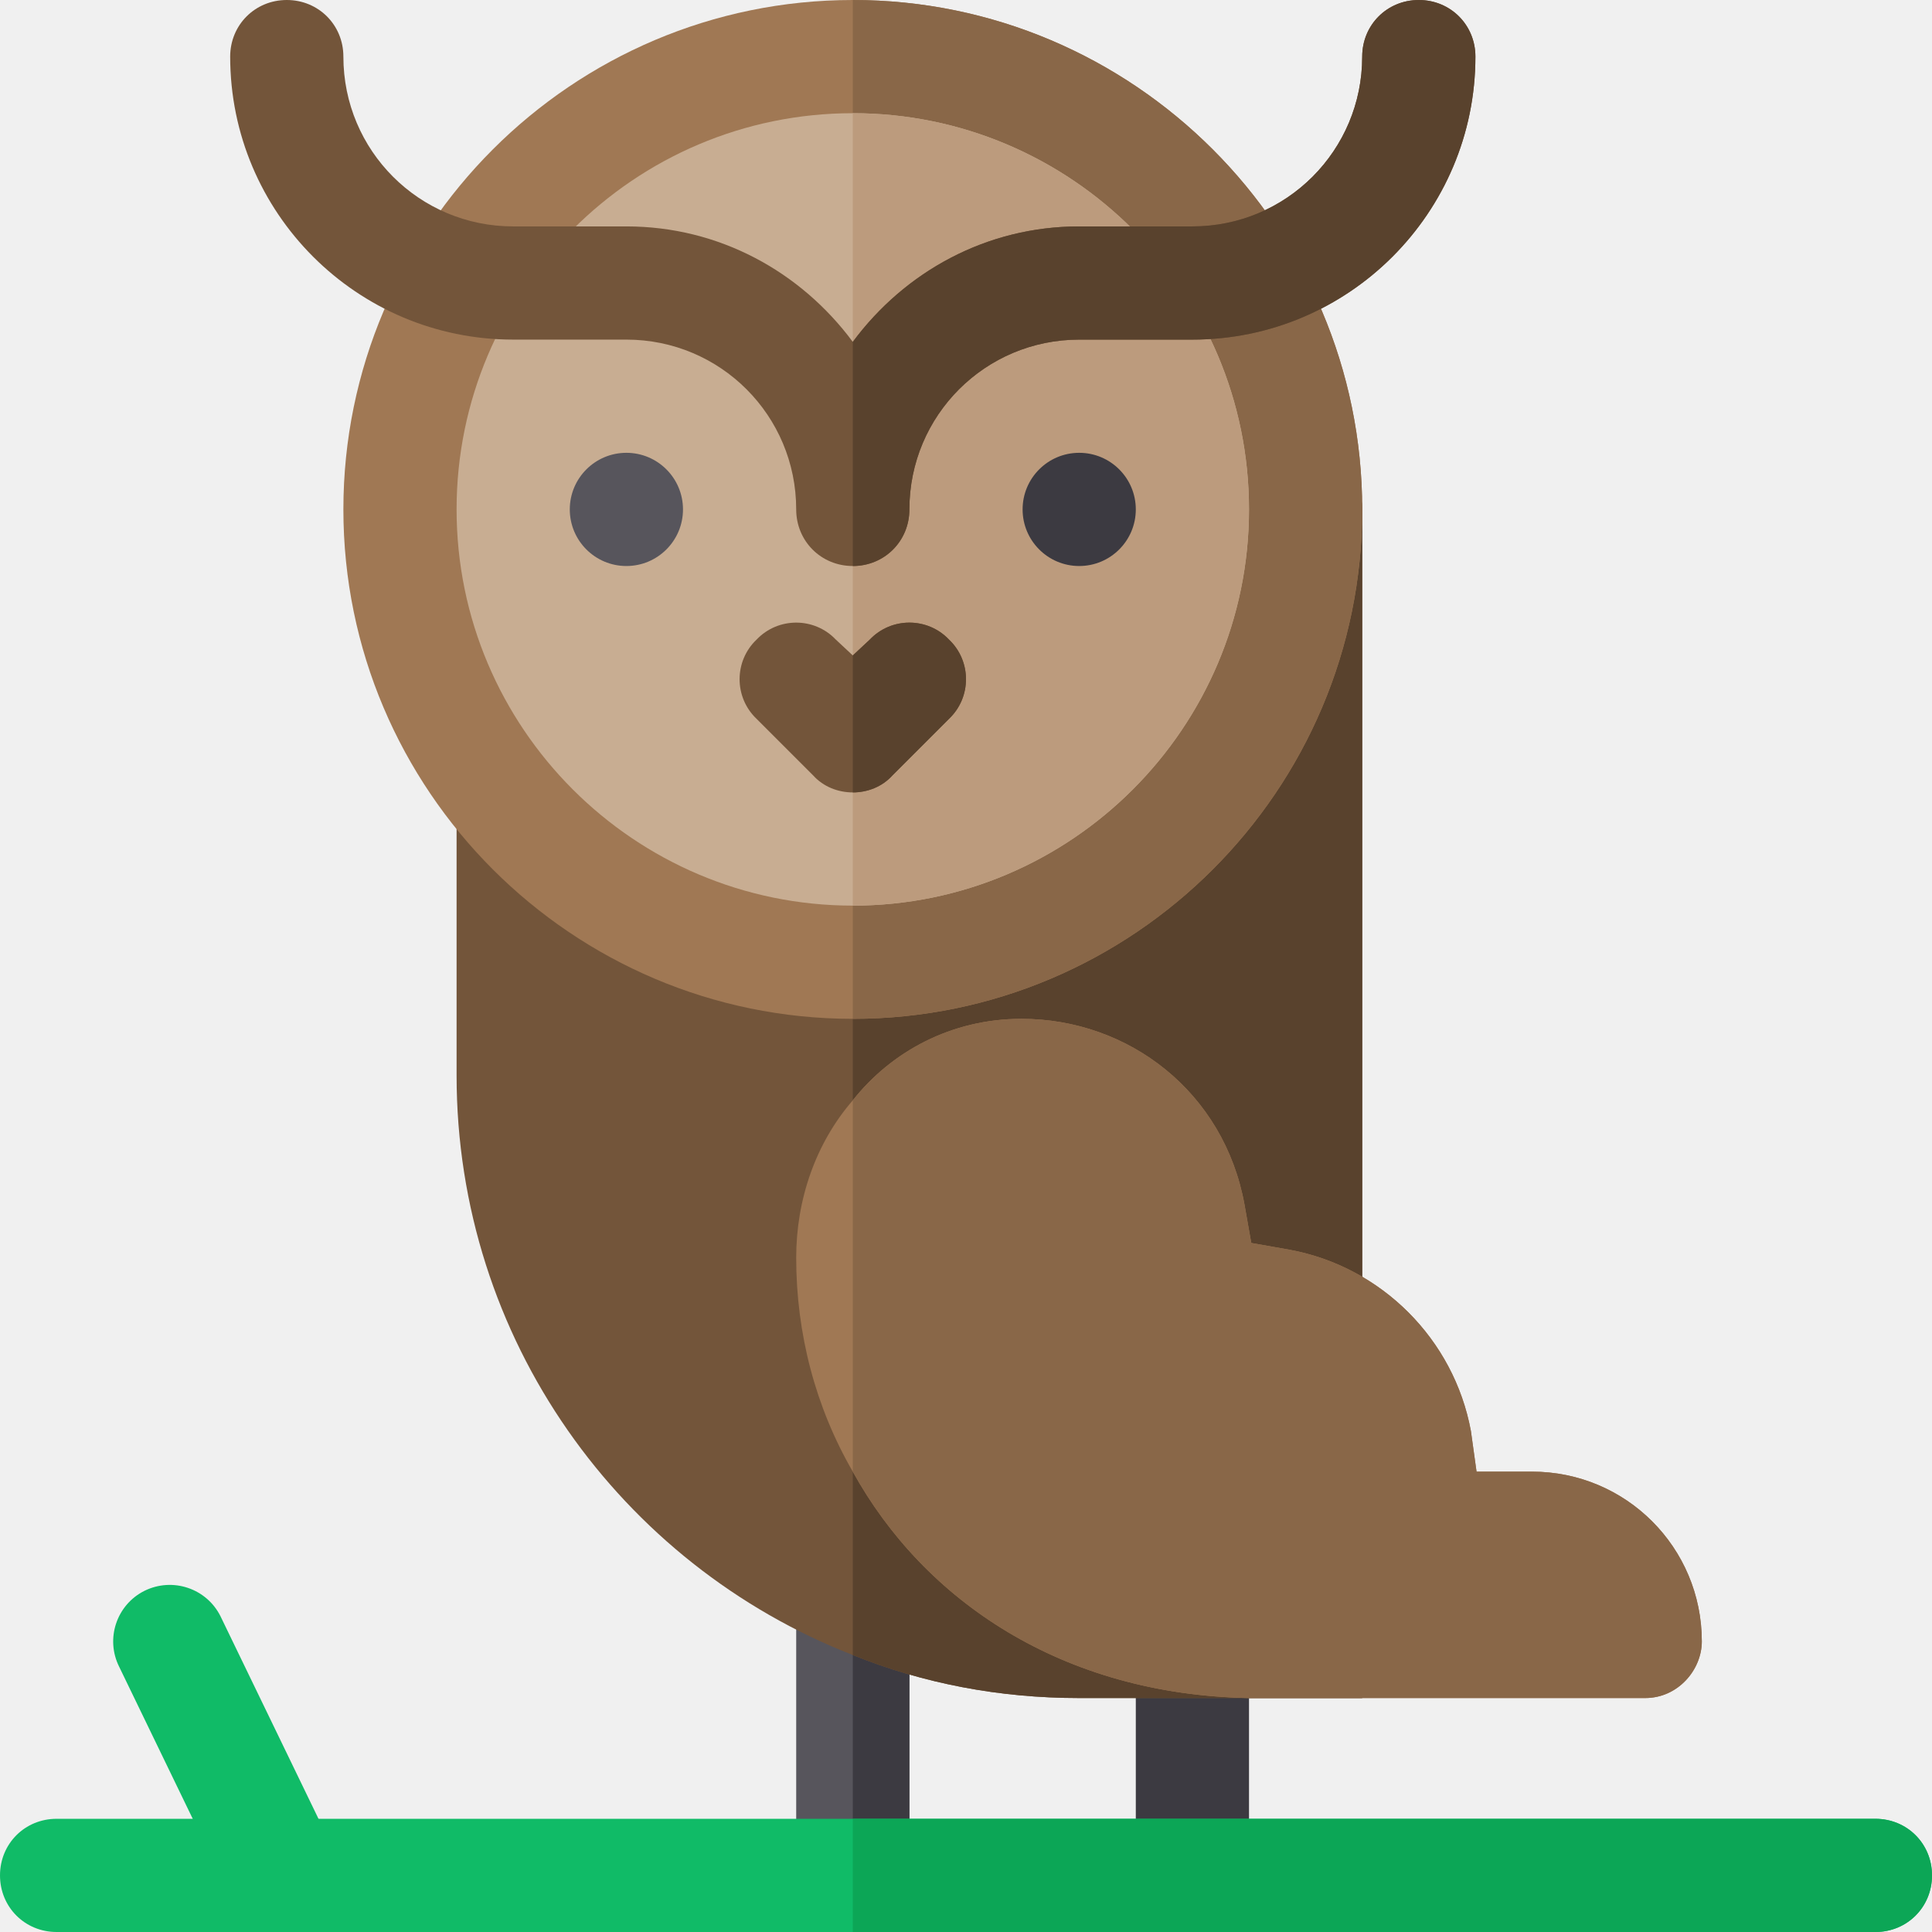
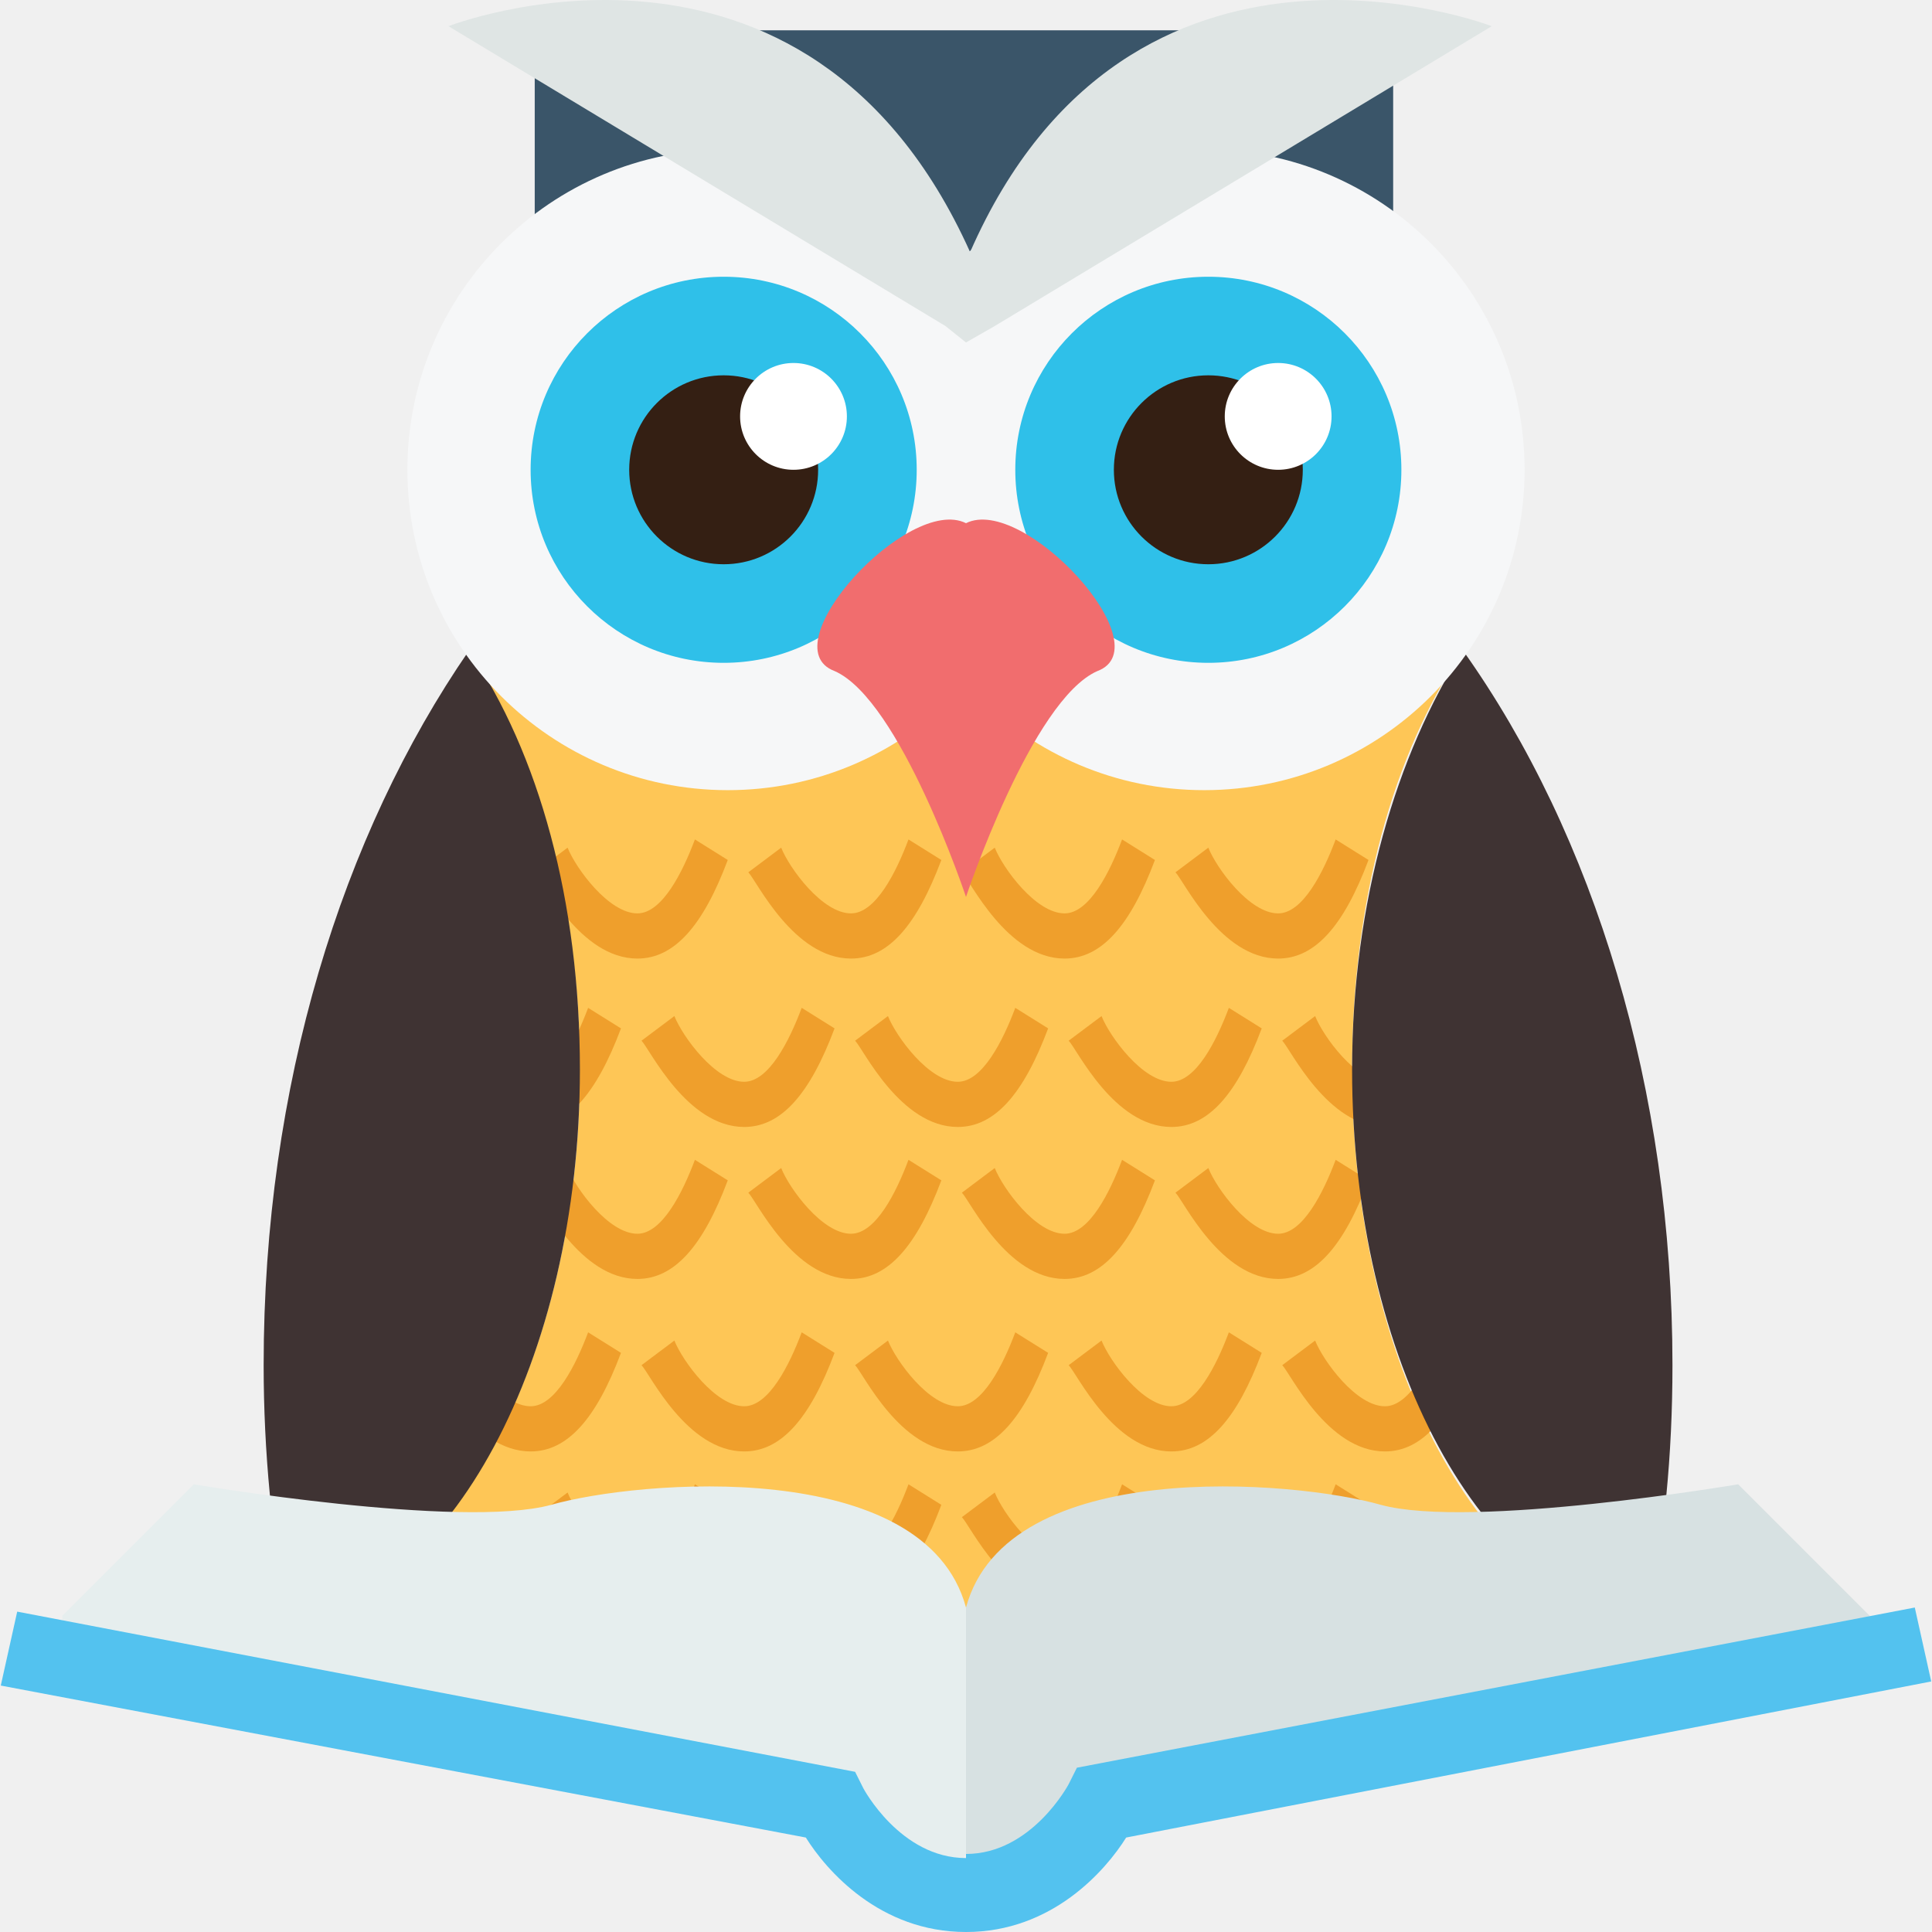
- <svg xmlns="http://www.w3.org/2000/svg" version="1.1" id="Capa_1" x="0px" y="0px" viewBox="0 0 512 512" style="enable-background:new 0 0 512 512;" xml:space="preserve">
-   <path style="fill:#3C3A41;" d="M316,512c-8.291,0-15-6.709-15-15v-62c0-8.291,6.709-15,15-15s15,6.709,15,15v62  C331,505.291,324.291,512,316,512z" />
-   <path style="fill:#57555C;" d="M241,422.399V497c0,8.399-6.599,15-15,15s-15-6.601-15-15v-74.601c0-8.099,6.599-15,15-15  S241,414.3,241,422.399z" />
-   <path style="fill:#3C3A41;" d="M241,422.399V497c0,8.399-6.599,15-15,15V407.399C234.401,407.399,241,414.3,241,422.399z" />
-   <path style="fill:#73553A;" d="M346,120l-120,45.3l-90,34.199c-8.401,0-15,6.601-15,15V285c0,69.899,43.5,129.6,105,153.6  c18.6,7.5,38.699,11.4,60,11.4h75V135C361,126.599,354.401,120,346,120z" />
-   <path style="fill:#59422D;" d="M361,135v315h-75c-21.301,0-41.4-3.9-60-11.4V165.3L346,120C354.401,120,361,126.599,361,135z" />
-   <path style="fill:#A07854;" d="M226,0C151.601,0,91,60.599,91,135c0,74.399,60.601,135,135,135s135-60.601,135-135  C361,60.599,300.399,0,226,0z" />
-   <path style="fill:#896748;" d="M361,135c0,74.399-60.601,135-135,135V0C300.399,0,361,60.599,361,135z" />
-   <path style="fill:#C8AD92;" d="M226,240c-57.891,0-105-47.109-105-105S168.109,30,226,30s105,47.109,105,105S283.891,240,226,240z" />
-   <path style="fill:#BC9B7D;" d="M331,135c0-57.891-47.109-105-105-105v210C283.891,240,331,192.891,331,135z" />
-   <path style="fill:#10BB67;" d="M75.015,512c-5.508,0-10.796-3.032-13.433-8.291l-30-62c-3.706-7.412-0.703-16.421,6.709-20.127  c7.427-3.662,16.406-0.688,20.127,6.709l30,62c3.706,7.412,0.703,16.421-6.709,20.127C79.556,511.487,77.271,512,75.015,512z" />
-   <path style="fill:#73553A;" d="M251.499,190.499l-15,15C233.8,208.5,229.9,210,226,210s-7.8-1.5-10.499-4.501l-15-15  c-6-5.7-6-15.3,0-21c5.7-5.999,15.298-5.999,20.999,0l4.501,4.2l4.501-4.2c5.7-5.999,15.298-5.999,20.999,0  C257.5,175.199,257.5,184.799,251.499,190.499z" />
-   <circle style="fill:#3C3A41;" cx="286" cy="135" r="15" />
-   <circle style="fill:#57555C;" cx="166" cy="135" r="15" />
-   <path style="fill:#73553A;" d="M391,15c0,41.4-33.6,75-75,75h-30c-24.901,0-45,20.099-45,45c0,8.399-6.599,15-15,15s-15-6.601-15-15  c0-24.901-20.099-45-45-45h-30c-41.4,0-75-33.6-75-75c0-8.401,6.599-15,15-15s15,6.599,15,15c0,24.899,20.099,45,45,45h30  c24.6,0,46.199,11.999,60,30.599C239.801,71.999,261.4,60,286,60h30c24.901,0,45-20.101,45-45c0-8.401,6.599-15,15-15  S391,6.599,391,15z" />
-   <path style="fill:#A07854;" d="M451,435c0,7.5-6.301,15-15,15H331c-49.501-0.901-86.1-25.8-105-60c-9.901-17.1-15-36.601-15-56.7  c0-15.3,5.099-30.3,15-41.7c10.201-12.9,26.1-21.599,44.7-21.599c28.5,0,53.701,19.499,59.101,49.2l1.8,10.199l10.199,1.8  c24.3,4.501,43.5,23.699,48.001,48.001l1.5,10.8H406C430.901,390,451,410.099,451,435z" />
-   <path style="fill:#896748;" d="M451,435c0,7.5-6.301,15-15,15H331c-49.501-0.901-86.1-25.8-105-60v-98.401  c10.201-12.9,26.1-21.599,44.7-21.599c28.5,0,53.701,19.499,59.101,49.2l1.8,10.199l10.199,1.8  c24.3,4.501,43.5,23.699,48.001,48.001l1.5,10.8H406C430.901,390,451,410.099,451,435z" />
+ <svg xmlns="http://www.w3.org/2000/svg" version="1.1" id="Layer_1" x="0px" y="0px" viewBox="0 0 501.737 501.737" style="enable-background:new 0 0 501.737 501.737;" xml:space="preserve">
+   <path style="fill:#FEC656;" d="M427.935,421.737L427.935,421.737c-42.667-5.333-76.8-67.2-76.8-144  c0-43.733,10.667-82.133,28.8-108.8c-33.067-46.933-78.933-76.8-129.067-76.8s-96,29.867-129.067,76.8  c17.067,26.667,28.8,65.067,28.8,108.8c0,75.733-34.133,137.6-76.8,142.933l0,0h354.133V421.737z" />
  <g>
-     <path style="fill:#59422D;" d="M251.499,169.499c6,5.7,6,15.3,0,21l-15,15C233.8,208.5,229.9,210,226,210v-36.301l4.501-4.2   C236.201,163.5,245.799,163.5,251.499,169.499z" />
-     <path style="fill:#59422D;" d="M391,15c0,41.4-33.6,75-75,75h-30c-24.901,0-45,20.099-45,45c0,8.399-6.599,15-15,15V90.599   C239.801,71.999,261.4,60,286,60h30c24.901,0,45-20.101,45-45c0-8.401,6.599-15,15-15S391,6.599,391,15z" />
+     <path style="fill:#EF9F2C;" d="M165.535,332.137c-14.933,0-24.533-20.267-26.667-22.4l8.533-6.4   c2.133,5.333,10.667,17.067,18.133,17.067c6.4,0,11.733-10.667,14.933-19.2l8.533,5.333   C182.602,323.603,175.135,332.137,165.535,332.137C166.602,332.137,166.602,332.137,165.535,332.137z" />
+     <path style="fill:#EF9F2C;" d="M221.002,332.137c-14.933,0-24.533-20.267-26.667-22.4l8.533-6.4   c2.133,5.333,10.667,17.067,18.133,17.067c6.4,0,11.733-10.667,14.933-19.2l8.533,5.333   C238.068,323.603,230.602,332.137,221.002,332.137C222.068,332.137,222.068,332.137,221.002,332.137z" />
+     <path style="fill:#EF9F2C;" d="M276.468,332.137c-14.933,0-24.533-20.267-26.667-22.4l8.533-6.4   c2.133,5.333,10.667,17.067,18.133,17.067c6.4,0,11.733-10.667,14.933-19.2l8.533,5.333   C293.535,323.603,286.068,332.137,276.468,332.137C277.535,332.137,277.535,332.137,276.468,332.137z" />
+     <path style="fill:#EF9F2C;" d="M331.935,332.137c-14.933,0-24.533-20.267-26.667-22.4l8.533-6.4   c2.133,5.333,10.667,17.067,18.133,17.067c6.4,0,11.733-10.667,14.933-19.2l8.533,5.333   C349.002,323.603,341.535,332.137,331.935,332.137C333.002,332.137,333.002,332.137,331.935,332.137z" />
+     <path style="fill:#EF9F2C;" d="M137.802,292.67c-14.933,0-24.533-20.267-26.667-22.4l8.533-6.4   c2.133,5.333,10.667,17.067,18.133,17.067c6.4,0,11.733-10.667,14.933-19.2l8.533,5.333   C154.868,284.137,147.402,292.67,137.802,292.67C138.868,292.67,138.868,292.67,137.802,292.67z" />
+     <path style="fill:#EF9F2C;" d="M193.268,292.67c-14.933,0-24.533-20.267-26.667-22.4l8.533-6.4   c2.133,5.333,10.667,17.067,18.133,17.067c6.4,0,11.733-10.667,14.933-19.2l8.533,5.333   C210.335,284.137,202.868,292.67,193.268,292.67C194.335,292.67,194.335,292.67,193.268,292.67z" />
+     <path style="fill:#EF9F2C;" d="M248.735,292.67c-14.933,0-24.533-20.267-26.667-22.4l8.533-6.4   c2.133,5.333,10.667,17.067,18.133,17.067c6.4,0,11.733-10.667,14.933-19.2l8.533,5.333   C265.802,284.137,258.335,292.67,248.735,292.67C249.802,292.67,249.802,292.67,248.735,292.67z" />
+     <path style="fill:#EF9F2C;" d="M304.202,292.67c-14.933,0-24.533-20.267-26.667-22.4l8.533-6.4   c2.133,5.333,10.667,17.067,18.133,17.067c6.4,0,11.733-10.667,14.933-19.2l8.533,5.333   C321.268,284.137,313.802,292.67,304.202,292.67C305.268,292.67,305.268,292.67,304.202,292.67z" />
+     <path style="fill:#EF9F2C;" d="M359.668,292.67c-14.933,0-24.533-20.267-26.667-22.4l8.533-6.4   c2.133,5.333,10.667,17.067,18.133,17.067c6.4,0,11.733-10.667,14.933-19.2l8.533,5.333   C376.735,284.137,369.268,292.67,359.668,292.67C360.735,292.67,360.735,292.67,359.668,292.67z" />
+     <path style="fill:#EF9F2C;" d="M165.535,416.403c-14.933,0-24.533-20.267-26.667-22.4l8.533-6.4   c2.133,5.333,10.667,17.067,18.133,17.067c6.4,0,11.733-10.667,14.933-19.2l8.533,5.333   C182.602,407.87,175.135,416.403,165.535,416.403C166.602,416.403,166.602,416.403,165.535,416.403z" />
+     <path style="fill:#EF9F2C;" d="M221.002,416.403c-14.933,0-24.533-20.267-26.667-22.4l8.533-6.4   c2.133,5.333,10.667,17.067,18.133,17.067c6.4,0,11.733-10.667,14.933-19.2l8.533,5.333   C238.068,407.87,230.602,416.403,221.002,416.403C222.068,416.403,222.068,416.403,221.002,416.403z" />
+     <path style="fill:#EF9F2C;" d="M276.468,416.403c-14.933,0-24.533-20.267-26.667-22.4l8.533-6.4   c2.133,5.333,10.667,17.067,18.133,17.067c6.4,0,11.733-10.667,14.933-19.2l8.533,5.333   C293.535,407.87,286.068,416.403,276.468,416.403C277.535,416.403,277.535,416.403,276.468,416.403z" />
+     <path style="fill:#EF9F2C;" d="M331.935,416.403c-14.933,0-24.533-20.267-26.667-22.4l8.533-6.4   c2.133,5.333,10.667,17.067,18.133,17.067c6.4,0,11.733-10.667,14.933-19.2l8.533,5.333   C349.002,407.87,341.535,416.403,331.935,416.403C333.002,416.403,333.002,416.403,331.935,416.403z" />
+     <path style="fill:#EF9F2C;" d="M165.535,248.937c-14.933,0-24.533-20.267-26.667-22.4l8.533-6.4   c2.133,5.333,10.667,17.067,18.133,17.067c6.4,0,11.733-10.667,14.933-19.2l8.533,5.333   C182.602,240.403,175.135,248.937,165.535,248.937C166.602,248.937,166.602,248.937,165.535,248.937z" />
+     <path style="fill:#EF9F2C;" d="M221.002,248.937c-14.933,0-24.533-20.267-26.667-22.4l8.533-6.4   c2.133,5.333,10.667,17.067,18.133,17.067c6.4,0,11.733-10.667,14.933-19.2l8.533,5.333   C238.068,240.403,230.602,248.937,221.002,248.937C222.068,248.937,222.068,248.937,221.002,248.937z" />
+     <path style="fill:#EF9F2C;" d="M276.468,248.937c-14.933,0-24.533-20.267-26.667-22.4l8.533-6.4   c2.133,5.333,10.667,17.067,18.133,17.067c6.4,0,11.733-10.667,14.933-19.2l8.533,5.333   C293.535,240.403,286.068,248.937,276.468,248.937C277.535,248.937,277.535,248.937,276.468,248.937z" />
+     <path style="fill:#EF9F2C;" d="M331.935,248.937c-14.933,0-24.533-20.267-26.667-22.4l8.533-6.4   c2.133,5.333,10.667,17.067,18.133,17.067c6.4,0,11.733-10.667,14.933-19.2l8.533,5.333   C349.002,240.403,341.535,248.937,331.935,248.937C333.002,248.937,333.002,248.937,331.935,248.937z" />
+     <path style="fill:#EF9F2C;" d="M137.802,376.937c-14.933,0-24.533-20.267-26.667-22.4l8.533-6.4   c2.133,5.333,10.667,17.067,18.133,17.067c6.4,0,11.733-10.667,14.933-19.2l8.533,5.333   C154.868,368.403,147.402,376.937,137.802,376.937C138.868,376.937,138.868,376.937,137.802,376.937z" />
+     <path style="fill:#EF9F2C;" d="M193.268,376.937c-14.933,0-24.533-20.267-26.667-22.4l8.533-6.4   c2.133,5.333,10.667,17.067,18.133,17.067c6.4,0,11.733-10.667,14.933-19.2l8.533,5.333   C210.335,368.403,202.868,376.937,193.268,376.937C194.335,376.937,194.335,376.937,193.268,376.937z" />
+     <path style="fill:#EF9F2C;" d="M248.735,376.937c-14.933,0-24.533-20.267-26.667-22.4l8.533-6.4   c2.133,5.333,10.667,17.067,18.133,17.067c6.4,0,11.733-10.667,14.933-19.2l8.533,5.333   C265.802,368.403,258.335,376.937,248.735,376.937C249.802,376.937,249.802,376.937,248.735,376.937z" />
+     <path style="fill:#EF9F2C;" d="M304.202,376.937c-14.933,0-24.533-20.267-26.667-22.4l8.533-6.4   c2.133,5.333,10.667,17.067,18.133,17.067c6.4,0,11.733-10.667,14.933-19.2l8.533,5.333   C321.268,368.403,313.802,376.937,304.202,376.937C305.268,376.937,305.268,376.937,304.202,376.937z" />
+     <path style="fill:#EF9F2C;" d="M359.668,376.937c-14.933,0-24.533-20.267-26.667-22.4l8.533-6.4   c2.133,5.333,10.667,17.067,18.133,17.067c6.4,0,11.733-10.667,14.933-19.2l8.533,5.333   C376.735,368.403,369.268,376.937,359.668,376.937C360.735,376.937,360.735,376.937,359.668,376.937z" />
  </g>
-   <path style="fill:#10BB67;" d="M512,497c0,8.399-6.599,15-15,15H15c-8.401,0-15-6.601-15-15c0-8.401,6.599-15,15-15h482  C505.401,482,512,488.599,512,497z" />
-   <path style="fill:#0CA656;" d="M512,497c0,8.399-6.599,15-15,15H226v-30h271C505.401,482,512,488.599,512,497z" />
+   <g>
+     <path style="fill:#3F3333;" d="M150.602,277.737c0-43.733-10.667-82.133-28.8-108.8c-33.067,48-53.333,113.067-53.333,185.6   c0,22.4,2.133,44.8,6.4,66.133C116.468,415.337,150.602,353.47,150.602,277.737z" />
+     <path style="fill:#3F3333;" d="M379.935,168.937c-17.067,26.667-28.8,65.067-28.8,108.8c0,75.733,34.133,137.6,76.8,142.933   c4.267-21.333,6.4-42.667,6.4-66.133C434.335,283.07,414.068,216.937,379.935,168.937z" />
+   </g>
+   <rect x="138.868" y="7.87" style="fill:#3A5569;" width="222.933" height="100.267" />
+   <g>
+     <ellipse style="fill:#F6F7F8;" cx="189.002" cy="122.003" rx="83.2" ry="83.2" />
+     <ellipse style="fill:#F6F7F8;" cx="312.735" cy="122.003" rx="83.2" ry="83.2" />
+   </g>
+   <ellipse style="fill:#2FC0E9;" cx="313.802" cy="122.003" rx="50.133" ry="50.133" />
+   <circle style="fill:#341F13;" cx="313.802" cy="122.003" r="24.533" />
+   <circle style="fill:#FFFFFF;" cx="331.935" cy="108.137" r="13.867" />
+   <ellipse style="fill:#2FC0E9;" cx="187.935" cy="122.003" rx="50.133" ry="50.133" />
+   <circle style="fill:#341F13;" cx="187.935" cy="122.003" r="24.533" />
+   <circle style="fill:#FFFFFF;" cx="206.068" cy="108.137" r="13.867" />
+   <path style="fill:#DFE5E4;" d="M258.335,84.67L387.402,6.803c0,0-93.867-36.267-135.467,58.667  C209.268-29.463,116.468,6.803,116.468,6.803L245.535,84.67l5.333,4.267L258.335,84.67z" />
+   <path style="fill:#F16D6E;" d="M250.868,135.87c-14.933-7.467-51.2,32-34.133,38.4c17.067,7.467,34.133,58.667,34.133,58.667  s17.067-51.2,34.133-58.667C302.068,167.87,265.802,128.403,250.868,135.87z" />
+   <path style="fill:#E6EEEE;" d="M16.202,419.603l34.133-34.133c0,0,69.333,11.733,92.8,5.333c22.4-6.4,97.067-12.8,107.733,26.667v64  l-5.333,7.467l-39.467-20.267l-189.867-41.6V419.603z" />
+   <path style="fill:#53C2EF;" d="M250.868,501.737c-22.4,0-36.267-16-41.6-24.533L0.202,437.737l4.267-19.2l217.6,41.6l2.133,4.267  c0,0,9.6,18.133,26.667,18.133V501.737z" />
+   <path style="fill:#D7E1E2;" d="M485.535,419.603l-34.133-34.133c0,0-69.333,11.733-92.8,5.333c-22.4-6.4-97.067-12.8-107.733,26.667  v64l5.333,7.467l39.467-20.267l189.867-41.6V419.603z" />
+   <path style="fill:#53C2EF;" d="M250.868,501.737c22.4,0,36.267-16,41.6-24.533l209.067-40.533l-4.267-19.2l-217.6,41.6l-2.133,4.267  c0,0-9.6,18.133-26.667,18.133L250.868,501.737L250.868,501.737z" />
  <g>
</g>
  <g>
</g>
  <g>
</g>
  <g>
</g>
  <g>
</g>
  <g>
</g>
  <g>
</g>
  <g>
</g>
  <g>
</g>
  <g>
</g>
  <g>
</g>
  <g>
</g>
  <g>
</g>
  <g>
</g>
  <g>
</g>
</svg>
